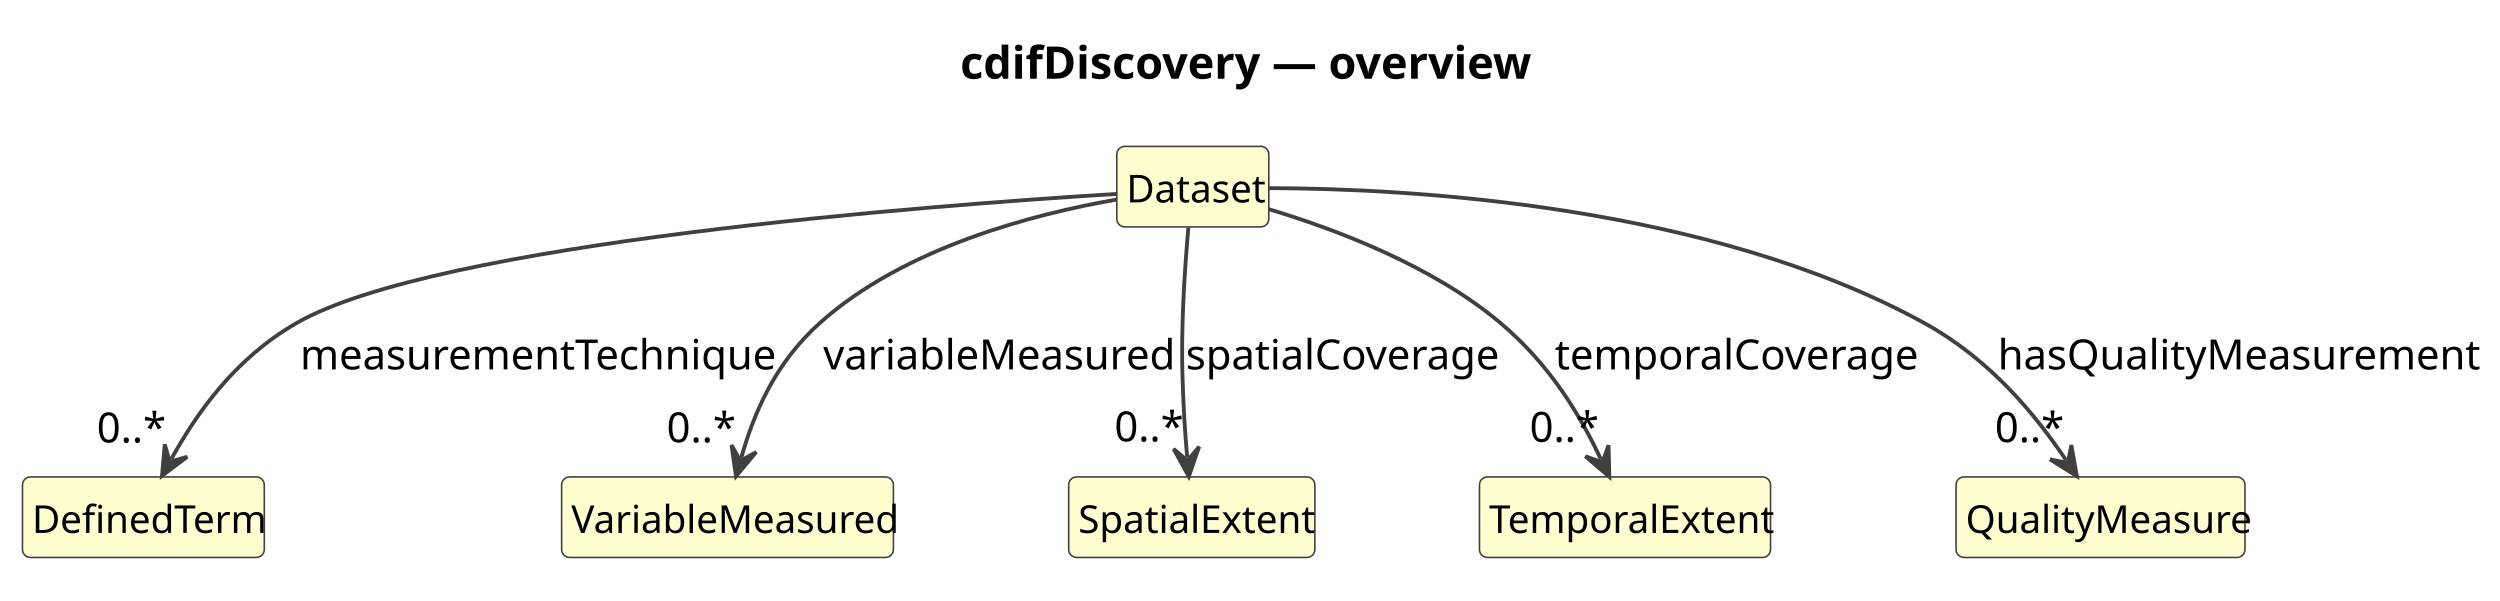
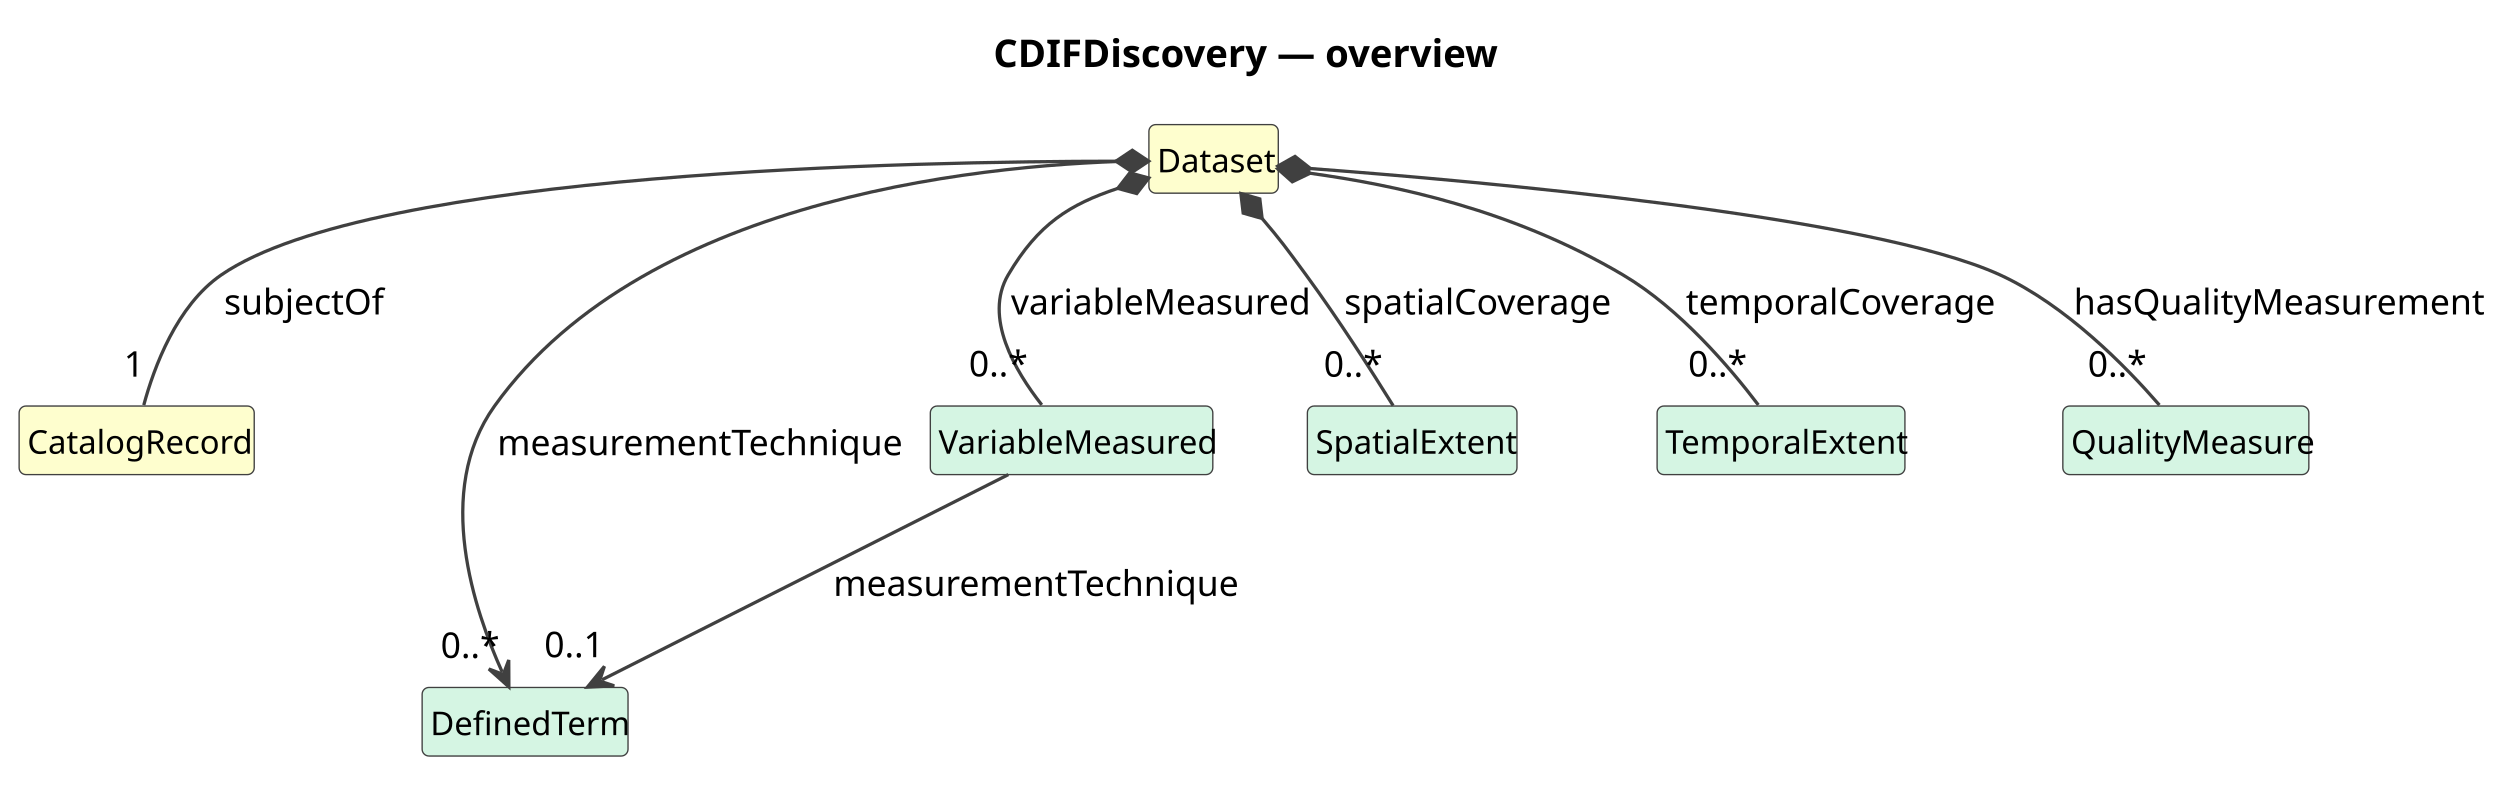
- <svg xmlns="http://www.w3.org/2000/svg" contentStyleType="text/css" data-diagram-type="CLASS" height="187px" preserveAspectRatio="none" style="width:779px;height:187px;background:#FFFFFF;" version="1.1" viewBox="0 0 779 187" width="779px" zoomAndPan="magnify">
+ <svg xmlns="http://www.w3.org/2000/svg" contentStyleType="text/css" data-diagram-type="CLASS" height="290px" preserveAspectRatio="none" style="width:915px;height:290px;background:#FFFFFF;" version="1.1" viewBox="0 0 915 290" width="915px" zoomAndPan="magnify">
  <defs />
  <g>
    <g class="title" data-source-line="1">
-       <text fill="#000000" font-family="sans-serif" font-size="14" font-weight="700" lengthAdjust="spacing" textLength="173.961" x="299.219" y="24.533">cdifDiscovery — overview</text>
+       <text fill="#000000" font-family="sans-serif" font-size="14" font-weight="700" lengthAdjust="spacing" textLength="181.733" x="363.583" y="24.533">CDIFDiscovery — overview</text>
    </g>
    <g class="entity" data-qualified-name="Dataset" data-source-line="12" id="ent0002">
-       <rect fill="#FEFECE" height="25.094" rx="2.5" ry="2.5" style="stroke:#404040;stroke-width:0.5;" width="47.355" x="348" y="45.609" />
-       <text fill="#000000" font-family="sans-serif" font-size="12" lengthAdjust="spacing" textLength="41.355" x="351" y="63.066">Dataset</text>
+       <rect fill="#FEFECE" height="25.094" rx="2.5" ry="2.5" style="stroke:#404040;stroke-width:0.5;" width="47.355" x="420.5" y="45.609" />
+       <text fill="#000000" font-family="sans-serif" font-size="12" lengthAdjust="spacing" textLength="41.355" x="423.5" y="63.066">Dataset</text>
    </g>
-     <g class="entity" data-qualified-name="DefinedTerm" data-source-line="14" id="ent0003">
-       <rect fill="#FEFECE" height="25.094" rx="2.5" ry="2.5" style="stroke:#404040;stroke-width:0.5;" width="75.357" x="7" y="148.609" />
-       <text fill="#000000" font-family="sans-serif" font-size="12" lengthAdjust="spacing" textLength="69.357" x="10" y="166.066">DefinedTerm</text>
+     <g class="entity" data-qualified-name="CatalogRecord" data-source-line="13" id="ent0003">
+       <rect fill="#FEFECE" height="25.094" rx="2.5" ry="2.5" style="stroke:#404040;stroke-width:0.5;" width="86.045" x="7" y="148.609" />
+       <text fill="#000000" font-family="sans-serif" font-size="12" lengthAdjust="spacing" textLength="80.045" x="10" y="166.066">CatalogRecord</text>
    </g>
-     <g class="entity" data-qualified-name="VariableMeasured" data-source-line="16" id="ent0004">
-       <rect fill="#FEFECE" height="25.094" rx="2.5" ry="2.5" style="stroke:#404040;stroke-width:0.5;" width="103.389" x="175" y="148.609" />
-       <text fill="#000000" font-family="sans-serif" font-size="12" lengthAdjust="spacing" textLength="97.389" x="178" y="166.066">VariableMeasured</text>
+     <g class="entity" data-qualified-name="DefinedTerm" data-source-line="14" id="ent0004">
+       <rect fill="#D5F5E3" height="25.094" rx="2.5" ry="2.5" style="stroke:#404040;stroke-width:0.5;" width="75.357" x="154.5" y="251.609" />
+       <text fill="#000000" font-family="sans-serif" font-size="12" lengthAdjust="spacing" textLength="69.357" x="157.5" y="269.066">DefinedTerm</text>
    </g>
-     <g class="entity" data-qualified-name="SpatialExtent" data-source-line="18" id="ent0005">
-       <rect fill="#FEFECE" height="25.094" rx="2.5" ry="2.5" style="stroke:#404040;stroke-width:0.5;" width="76.711" x="333" y="148.609" />
-       <text fill="#000000" font-family="sans-serif" font-size="12" lengthAdjust="spacing" textLength="70.711" x="336" y="166.066">SpatialExtent</text>
+     <g class="entity" data-qualified-name="VariableMeasured" data-source-line="15" id="ent0005">
+       <rect fill="#D5F5E3" height="25.094" rx="2.5" ry="2.5" style="stroke:#404040;stroke-width:0.5;" width="103.389" x="340.5" y="148.609" />
+       <text fill="#000000" font-family="sans-serif" font-size="12" lengthAdjust="spacing" textLength="97.389" x="343.5" y="166.066">VariableMeasured</text>
    </g>
-     <g class="entity" data-qualified-name="TemporalExtent" data-source-line="20" id="ent0006">
-       <rect fill="#FEFECE" height="25.094" rx="2.5" ry="2.5" style="stroke:#404040;stroke-width:0.5;" width="90.703" x="461" y="148.609" />
-       <text fill="#000000" font-family="sans-serif" font-size="12" lengthAdjust="spacing" textLength="84.703" x="464" y="166.066">TemporalExtent</text>
+     <g class="entity" data-qualified-name="SpatialExtent" data-source-line="16" id="ent0006">
+       <rect fill="#D5F5E3" height="25.094" rx="2.5" ry="2.5" style="stroke:#404040;stroke-width:0.5;" width="76.711" x="478.5" y="148.609" />
+       <text fill="#000000" font-family="sans-serif" font-size="12" lengthAdjust="spacing" textLength="70.711" x="481.5" y="166.066">SpatialExtent</text>
    </g>
-     <g class="entity" data-qualified-name="QualityMeasure" data-source-line="22" id="ent0007">
-       <rect fill="#FEFECE" height="25.094" rx="2.5" ry="2.5" style="stroke:#404040;stroke-width:0.5;" width="90.035" x="609.5" y="148.609" />
-       <text fill="#000000" font-family="sans-serif" font-size="12" lengthAdjust="spacing" textLength="84.035" x="612.5" y="166.066">QualityMeasure</text>
+     <g class="entity" data-qualified-name="TemporalExtent" data-source-line="17" id="ent0007">
+       <rect fill="#D5F5E3" height="25.094" rx="2.5" ry="2.5" style="stroke:#404040;stroke-width:0.5;" width="90.703" x="606.5" y="148.609" />
+       <text fill="#000000" font-family="sans-serif" font-size="12" lengthAdjust="spacing" textLength="84.703" x="609.5" y="166.066">TemporalExtent</text>
    </g>
-     <g class="link" data-entity-1="ent0002" data-entity-2="ent0003" data-link-type="dependency" data-source-line="24" id="lnk8">
-       <path codeLine="24" d="M347.88,60.429 C288.77,64.059 136.06,75.679 92.5,100.609 C72.92,111.819 61.089,129.132 53.389,143.022" fill="none" id="Dataset-to-DefinedTerm" style="stroke:#404040;stroke-width:1.2;" />
-       <polygon fill="#404040" points="50.48,148.269,58.342,142.337,52.904,143.896,51.345,138.459,50.48,148.269" style="stroke:#404040;stroke-width:1.2;" />
-       <text fill="#000000" font-family="sans-serif" font-size="13" lengthAdjust="spacing" textLength="140.188" x="93.5" y="115.105">measurementTechnique</text>
-       <text fill="#000000" font-family="sans-serif" font-size="13" lengthAdjust="spacing" textLength="19.513" x="30.168" y="137.868">0..*</text>
+     <g class="entity" data-qualified-name="QualityMeasure" data-source-line="18" id="ent0008">
+       <rect fill="#D5F5E3" height="25.094" rx="2.5" ry="2.5" style="stroke:#404040;stroke-width:0.5;" width="90.035" x="755" y="148.609" />
+       <text fill="#000000" font-family="sans-serif" font-size="12" lengthAdjust="spacing" textLength="84.035" x="758" y="166.066">QualityMeasure</text>
    </g>
-     <g class="link" data-entity-1="ent0002" data-entity-2="ent0004" data-link-type="dependency" data-source-line="25" id="lnk9">
-       <path codeLine="25" d="M347.91,62.189 C322.38,66.629 281.79,77.059 255.5,100.609 C241.12,113.489 234.761,129.318 230.971,142.648" fill="none" id="Dataset-to-VariableMeasured" style="stroke:#404040;stroke-width:1.2;" />
-       <polygon fill="#404040" points="229.33,148.419,235.639,140.856,230.697,143.61,227.944,138.669,229.33,148.419" style="stroke:#404040;stroke-width:1.2;" />
-       <text fill="#000000" font-family="sans-serif" font-size="13" lengthAdjust="spacing" textLength="103.334" x="256.5" y="115.105">variableMeasured</text>
-       <text fill="#000000" font-family="sans-serif" font-size="13" lengthAdjust="spacing" textLength="19.513" x="207.728" y="137.819">0..*</text>
+     <g class="link" data-entity-1="ent0002" data-entity-2="ent0003" data-link-type="composition" data-source-line="19" id="lnk9">
+       <path codeLine="19" d="M408.43,59.001 C336.99,59.071 136.41,62.529 81,100.609 C64.68,111.829 56.37,134.379 52.62,148.269" fill="none" id="Dataset-backto-CatalogRecord" style="stroke:#404040;stroke-width:1.2;" />
+       <polygon fill="#404040" points="420.43,58.989,414.426,54.995,408.43,59.001,414.434,62.995,420.43,58.989" style="stroke:#404040;stroke-width:1.2;" />
+       <text fill="#000000" font-family="sans-serif" font-size="13" lengthAdjust="spacing" textLength="54.914" x="82" y="115.105">subjectOf</text>
+       <text fill="#000000" font-family="sans-serif" font-size="13" lengthAdjust="spacing" textLength="7.23" x="45.32" y="137.868">1</text>
    </g>
-     <g class="link" data-entity-1="ent0002" data-entity-2="ent0005" data-link-type="dependency" data-source-line="26" id="lnk10">
-       <path codeLine="26" d="M370.3,70.959 C369.22,82.959 367.9,102.069 368.5,118.609 C368.86,128.719 369.219,134.201 369.929,142.511" fill="none" id="Dataset-to-SpatialExtent" style="stroke:#404040;stroke-width:1.2;" />
-       <polygon fill="#404040" points="370.44,148.489,373.659,139.181,370.014,143.507,365.688,139.863,370.44,148.489" style="stroke:#404040;stroke-width:1.2;" />
-       <text fill="#000000" font-family="sans-serif" font-size="13" lengthAdjust="spacing" textLength="93.945" x="369.5" y="115.105">spatialCoverage</text>
-       <text fill="#000000" font-family="sans-serif" font-size="13" lengthAdjust="spacing" textLength="19.513" x="347.249" y="137.532">0..*</text>
+     <g class="link" data-entity-1="ent0002" data-entity-2="ent0004" data-link-type="dependency" data-source-line="20" id="lnk10">
+       <path codeLine="20" d="M420.21,58.819 C366.74,59.619 237.3,69.979 181,148.609 C158.56,179.949 173.747,223.638 183.787,245.938" fill="none" id="Dataset-to-DefinedTerm" style="stroke:#404040;stroke-width:1.2;" />
+       <polygon fill="#404040" points="186.25,251.409,186.203,241.561,184.197,246.85,178.908,244.845,186.25,251.409" style="stroke:#404040;stroke-width:1.2;" />
+       <text fill="#000000" font-family="sans-serif" font-size="13" lengthAdjust="spacing" textLength="140.188" x="182" y="166.605">measurementTechnique</text>
+       <text fill="#000000" font-family="sans-serif" font-size="13" lengthAdjust="spacing" textLength="19.513" x="161.276" y="240.805">0..*</text>
    </g>
-     <g class="link" data-entity-1="ent0002" data-entity-2="ent0006" data-link-type="dependency" data-source-line="27" id="lnk11">
-       <path codeLine="27" d="M395.29,65.169 C416.1,71.399 446.24,82.729 467.5,100.609 C483.38,113.969 492.634,130 498.894,143.17" fill="none" id="Dataset-to-TemporalExtent" style="stroke:#404040;stroke-width:1.2;" />
-       <polygon fill="#404040" points="501.47,148.589,501.219,138.744,499.324,144.074,493.994,142.178,501.47,148.589" style="stroke:#404040;stroke-width:1.2;" />
-       <text fill="#000000" font-family="sans-serif" font-size="13" lengthAdjust="spacing" textLength="106.945" x="484.5" y="115.105">temporalCoverage</text>
-       <text fill="#000000" font-family="sans-serif" font-size="13" lengthAdjust="spacing" textLength="19.513" x="476.643" y="137.673">0..*</text>
+     <g class="link" data-entity-1="ent0002" data-entity-2="ent0005" data-link-type="composition" data-source-line="21" id="lnk11">
+       <path codeLine="21" d="M409.089,68.954 C391.499,74.834 380.03,81.889 369,100.609 C359.89,116.069 371.52,135.789 381.29,148.189" fill="none" id="Dataset-backto-VariableMeasured" style="stroke:#404040;stroke-width:1.2;" />
+       <polygon fill="#404040" points="420.47,65.149,413.511,63.258,409.089,68.954,416.048,70.845,420.47,65.149" style="stroke:#404040;stroke-width:1.2;" />
+       <text fill="#000000" font-family="sans-serif" font-size="13" lengthAdjust="spacing" textLength="103.334" x="370" y="115.105">variableMeasured</text>
+       <text fill="#000000" font-family="sans-serif" font-size="13" lengthAdjust="spacing" textLength="19.513" x="354.609" y="137.758">0..*</text>
    </g>
-     <g class="link" data-entity-1="ent0002" data-entity-2="ent0007" data-link-type="dependency" data-source-line="28" id="lnk12">
-       <path codeLine="28" d="M395.11,58.619 C438.38,58.719 532.15,63.609 599.5,100.609 C620.46,112.119 634.484,129.605 643.794,143.405" fill="none" id="Dataset-to-QualityMeasure" style="stroke:#404040;stroke-width:1.2;" />
-       <polygon fill="#404040" points="647.15,148.379,645.433,138.681,644.354,144.234,638.801,143.155,647.15,148.379" style="stroke:#404040;stroke-width:1.2;" />
-       <text fill="#000000" font-family="sans-serif" font-size="13" lengthAdjust="spacing" textLength="140.899" x="622.5" y="115.105">hasQualityMeasurement</text>
-       <text fill="#000000" font-family="sans-serif" font-size="13" lengthAdjust="spacing" textLength="19.513" x="621.609" y="137.763">0..*</text>
+     <g class="link" data-entity-1="ent0002" data-entity-2="ent0006" data-link-type="composition" data-source-line="22" id="lnk12">
+       <path codeLine="22" d="M461.935,79.97 C468.885,88.14 470.39,90.249 478,100.609 C489.84,116.739 502.31,136.279 509.88,148.459" fill="none" id="Dataset-backto-SpatialExtent" style="stroke:#404040;stroke-width:1.2;" />
+       <polygon fill="#404040" points="454.16,70.829,455.001,77.991,461.935,79.97,461.094,72.808,454.16,70.829" style="stroke:#404040;stroke-width:1.2;" />
+       <text fill="#000000" font-family="sans-serif" font-size="13" lengthAdjust="spacing" textLength="93.945" x="492" y="115.105">spatialCoverage</text>
+       <text fill="#000000" font-family="sans-serif" font-size="13" lengthAdjust="spacing" textLength="19.513" x="484.494" y="137.874">0..*</text>
+     </g>
+     <g class="link" data-entity-1="ent0002" data-entity-2="ent0007" data-link-type="composition" data-source-line="23" id="lnk13">
+       <path codeLine="23" d="M479.475,63.405 C510.345,67.705 553.42,76.609 594,100.609 C614.86,112.949 633.32,134.719 643.55,148.219" fill="none" id="Dataset-backto-TemporalExtent" style="stroke:#404040;stroke-width:1.2;" />
+       <polygon fill="#404040" points="467.59,61.749,472.981,66.539,479.475,63.405,474.084,58.615,467.59,61.749" style="stroke:#404040;stroke-width:1.2;" />
+       <text fill="#000000" font-family="sans-serif" font-size="13" lengthAdjust="spacing" textLength="106.945" x="617" y="115.105">temporalCoverage</text>
+       <text fill="#000000" font-family="sans-serif" font-size="13" lengthAdjust="spacing" textLength="19.513" x="617.861" y="137.799">0..*</text>
+     </g>
+     <g class="link" data-entity-1="ent0002" data-entity-2="ent0008" data-link-type="composition" data-source-line="24" id="lnk14">
+       <path codeLine="24" d="M479.656,61.689 C539.776,66.209 684.84,78.929 732,100.609 C756.23,111.749 778.27,134.329 790.34,148.249" fill="none" id="Dataset-backto-QualityMeasure" style="stroke:#404040;stroke-width:1.2;" />
+       <polygon fill="#404040" points="467.69,60.789,473.373,65.228,479.656,61.689,473.973,57.251,467.69,60.789" style="stroke:#404040;stroke-width:1.2;" />
+       <text fill="#000000" font-family="sans-serif" font-size="13" lengthAdjust="spacing" textLength="140.899" x="759" y="115.105">hasQualityMeasurement</text>
+       <text fill="#000000" font-family="sans-serif" font-size="13" lengthAdjust="spacing" textLength="19.513" x="764.126" y="137.841">0..*</text>
+     </g>
+     <g class="link" data-entity-1="ent0005" data-entity-2="ent0004" data-link-type="dependency" data-source-line="25" id="lnk15">
+       <path codeLine="25" d="M369.06,173.699 C330.58,193.129 258.846,229.356 220.336,248.796" fill="none" id="VariableMeasured-to-DefinedTerm" style="stroke:#404040;stroke-width:1.2;" />
+       <polygon fill="#404040" points="214.98,251.499,224.817,251.014,219.444,249.246,221.212,243.873,214.98,251.499" style="stroke:#404040;stroke-width:1.2;" />
+       <text fill="#000000" font-family="sans-serif" font-size="13" lengthAdjust="spacing" textLength="140.188" x="305" y="218.105">measurementTechnique</text>
+       <text fill="#000000" font-family="sans-serif" font-size="13" lengthAdjust="spacing" textLength="21.684" x="199.195" y="240.546">0..1</text>
    </g>
  </g>
</svg>
